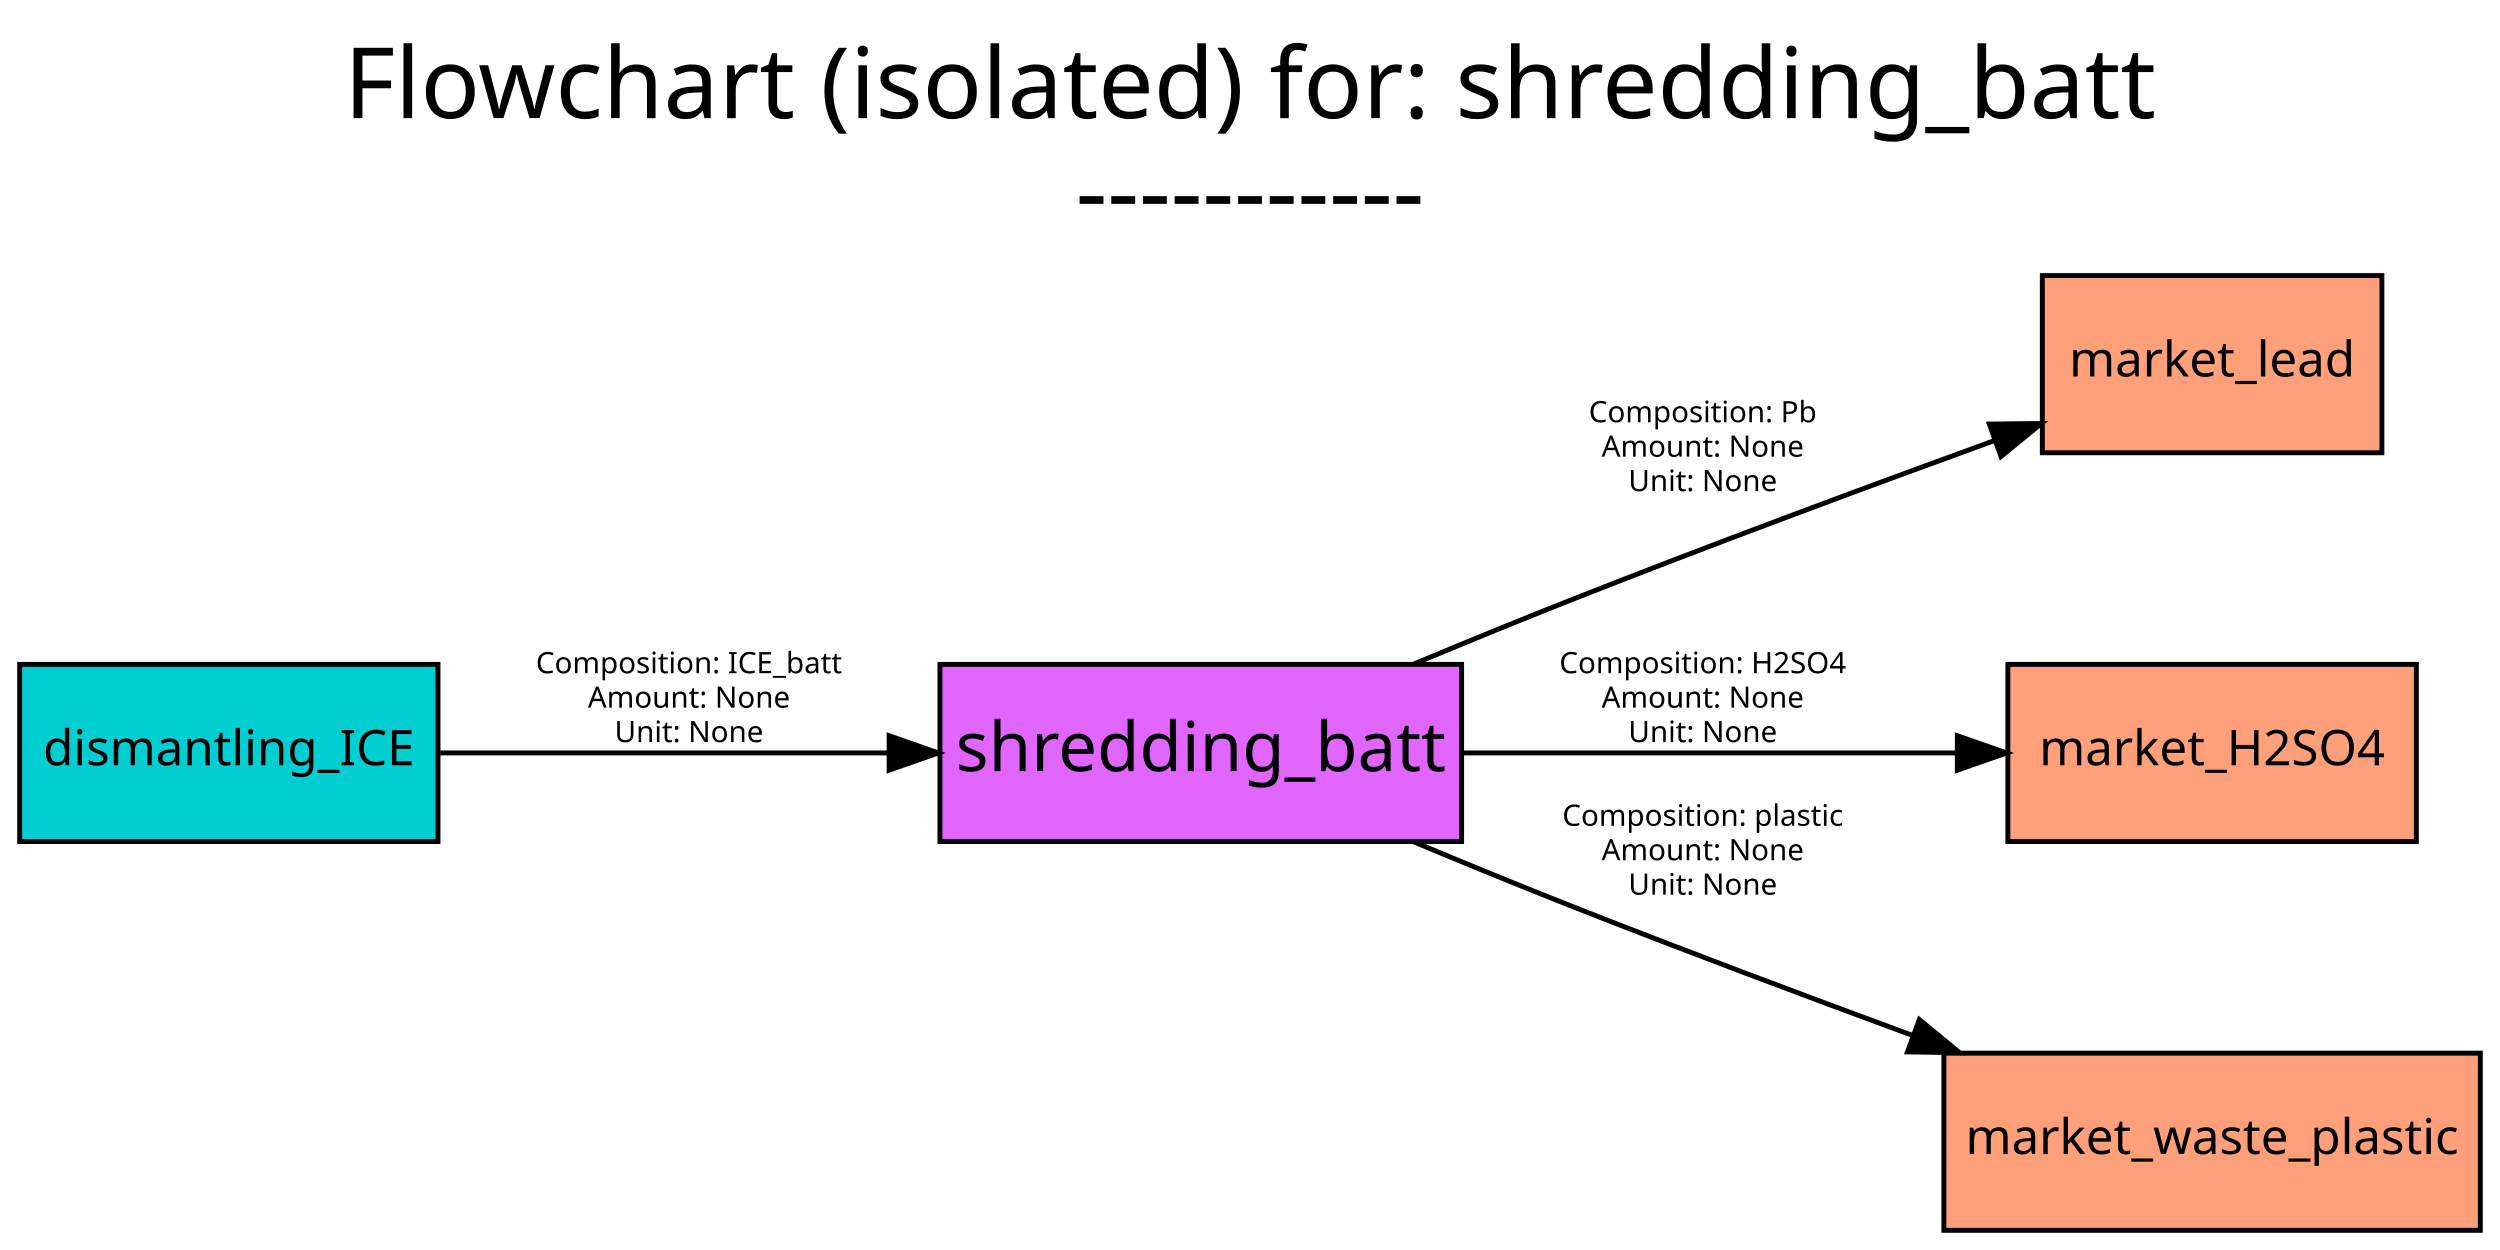
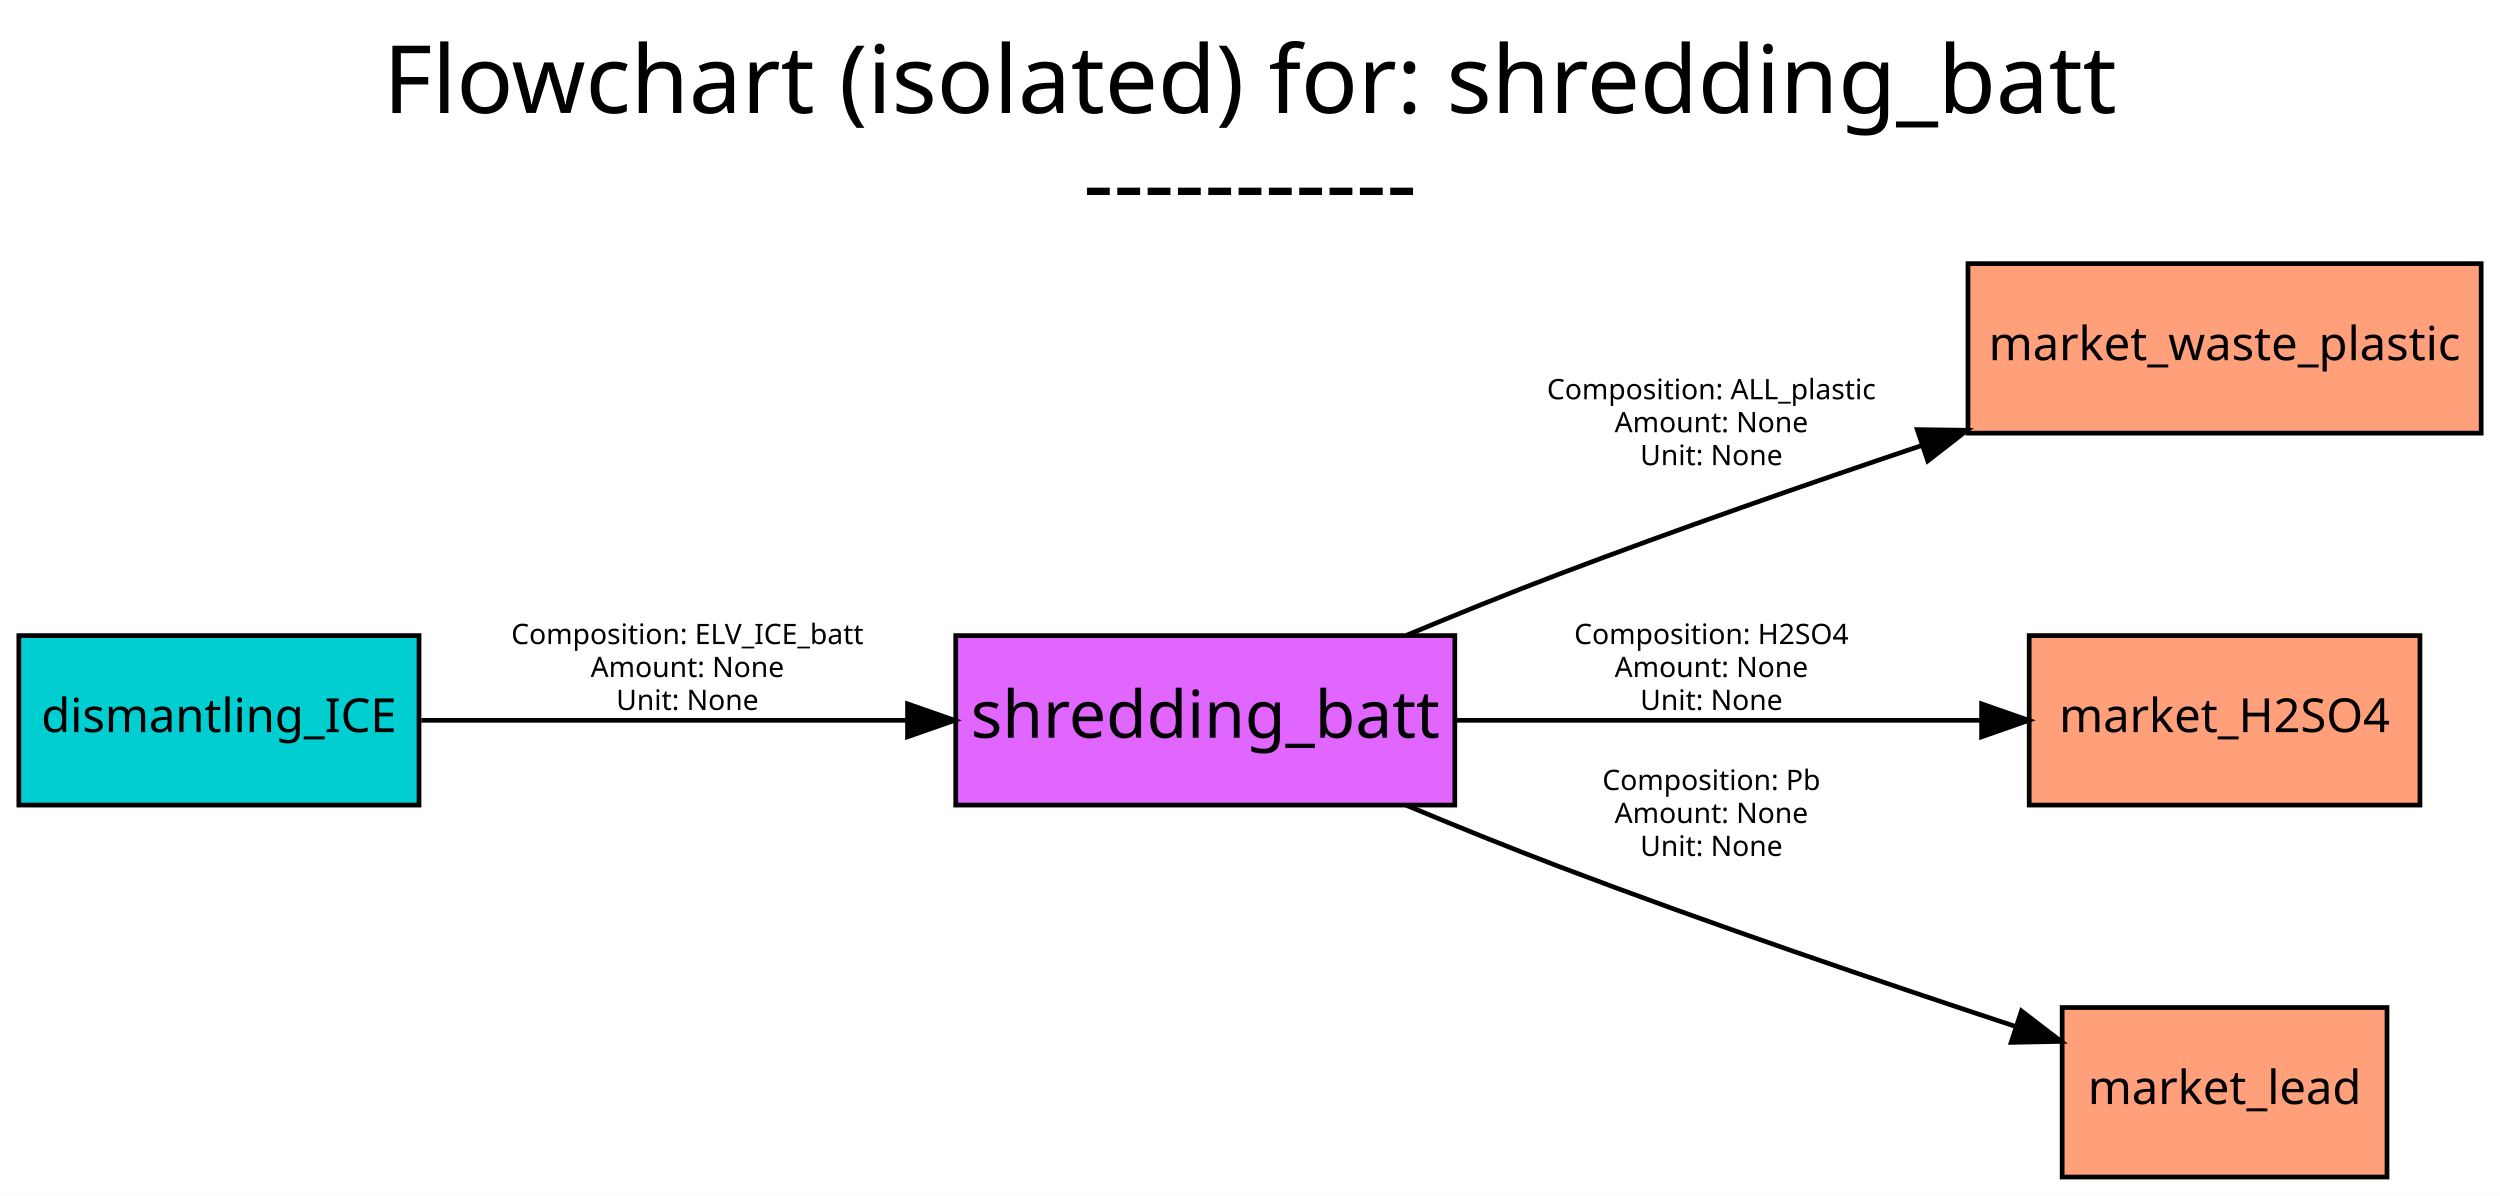
- <svg xmlns="http://www.w3.org/2000/svg" width="508pt" height="254pt" viewBox="0.00 0.00 508.00 254.00">
+ <svg xmlns="http://www.w3.org/2000/svg" width="531pt" height="254pt" viewBox="0.00 0.00 531.00 254.00">
  <g id="graph0" class="graph" transform="scale(1 1) rotate(0) translate(4 250)">
-     <polygon fill="white" stroke="transparent" points="-4,4 -4,-250 504,-250 504,4 -4,4" />
-     <text text-anchor="middle" x="250" y="-226" font-family="Cabin" font-size="20.00">Flowchart (isolated) for: shredding_batt</text>
-     <text text-anchor="middle" x="250" y="-204" font-family="Cabin" font-size="20.00">-----------</text>
+     <polygon fill="white" stroke="transparent" points="-4,4 -4,-250 527,-250 527,4 -4,4" />
+     <text text-anchor="middle" x="261.5" y="-226" font-family="Cabin" font-size="20.00">Flowchart (isolated) for: shredding_batt</text>
+     <text text-anchor="middle" x="261.5" y="-204" font-family="Cabin" font-size="20.00">-----------</text>
    <g id="node1" class="node">
-       <polygon fill="#e066ff" stroke="black" points="293,-115 187,-115 187,-79 293,-79 293,-115" />
-       <text text-anchor="middle" x="240" y="-93.3" font-family="Cabin" font-size="14.00">shredding_batt</text>
+       <polygon fill="#e066ff" stroke="black" points="305,-115 199,-115 199,-79 305,-79 305,-115" />
+       <text text-anchor="middle" x="252" y="-93.3" font-family="Cabin" font-size="14.00">shredding_batt</text>
    </g>
    <g id="node3" class="node">
-       <polygon fill="#ffa07a" stroke="black" points="480,-194 411,-194 411,-158 480,-158 480,-194" />
-       <text text-anchor="middle" x="445.5" y="-173.5" font-family="Cabin" font-size="10.00">market_lead</text>
+       <polygon fill="#ffa07a" stroke="black" points="523,-194 414,-194 414,-158 523,-158 523,-194" />
+       <text text-anchor="middle" x="468.5" y="-173.5" font-family="Cabin" font-size="10.00">market_waste_plastic</text>
    </g>
    <g id="edge2" class="edge">
-       <path fill="none" stroke="black" d="M283.14,-115.01C293.52,-119.35 304.63,-123.91 315,-128 343.55,-139.27 375.93,-151.27 401.17,-160.45" />
-       <polygon fill="black" stroke="black" points="400.22,-163.83 410.81,-163.95 402.61,-157.25 400.22,-163.83" />
-       <text text-anchor="middle" x="342" y="-164.2" font-family="Cabin" font-size="6.00">Composition: Pb</text>
-       <text text-anchor="middle" x="342" y="-157.2" font-family="Cabin" font-size="6.00">Amount: None </text>
-       <text text-anchor="middle" x="342" y="-150.2" font-family="Cabin" font-size="6.00">Unit: None</text>
+       <path fill="none" stroke="black" d="M294.68,-115.04C305.17,-119.42 316.45,-123.99 327,-128 351.99,-137.49 379.79,-147.17 404.03,-155.33" />
+       <polygon fill="black" stroke="black" points="403.23,-158.75 413.82,-158.61 405.45,-152.11 403.23,-158.75" />
+       <text text-anchor="middle" x="359.5" y="-165.2" font-family="Cabin" font-size="6.00">Composition: ALL_plastic</text>
+       <text text-anchor="middle" x="359.5" y="-158.2" font-family="Cabin" font-size="6.00">Amount: None </text>
+       <text text-anchor="middle" x="359.5" y="-151.2" font-family="Cabin" font-size="6.00">Unit: None</text>
    </g>
    <g id="node4" class="node">
-       <polygon fill="#ffa07a" stroke="black" points="487,-115 404,-115 404,-79 487,-79 487,-115" />
-       <text text-anchor="middle" x="445.5" y="-94.5" font-family="Cabin" font-size="10.00">market_H2SO4</text>
+       <polygon fill="#ffa07a" stroke="black" points="510,-115 427,-115 427,-79 510,-79 510,-115" />
+       <text text-anchor="middle" x="468.5" y="-94.5" font-family="Cabin" font-size="10.00">market_H2SO4</text>
    </g>
    <g id="edge3" class="edge">
-       <path fill="none" stroke="black" d="M293.14,-97C324.04,-97 363.01,-97 393.67,-97" />
-       <polygon fill="black" stroke="black" points="393.73,-100.5 403.73,-97 393.73,-93.5 393.73,-100.5" />
-       <text text-anchor="middle" x="342" y="-113.2" font-family="Cabin" font-size="6.00">Composition: H2SO4</text>
-       <text text-anchor="middle" x="342" y="-106.2" font-family="Cabin" font-size="6.00">Amount: None </text>
-       <text text-anchor="middle" x="342" y="-99.2" font-family="Cabin" font-size="6.00">Unit: None</text>
+       <path fill="none" stroke="black" d="M305.2,-97C339.14,-97 383.17,-97 416.8,-97" />
+       <polygon fill="black" stroke="black" points="416.89,-100.5 426.89,-97 416.89,-93.5 416.89,-100.5" />
+       <text text-anchor="middle" x="359.5" y="-113.2" font-family="Cabin" font-size="6.00">Composition: H2SO4</text>
+       <text text-anchor="middle" x="359.5" y="-106.2" font-family="Cabin" font-size="6.00">Amount: None </text>
+       <text text-anchor="middle" x="359.5" y="-99.2" font-family="Cabin" font-size="6.00">Unit: None</text>
    </g>
    <g id="node5" class="node">
-       <polygon fill="#ffa07a" stroke="black" points="500,-36 391,-36 391,0 500,0 500,-36" />
-       <text text-anchor="middle" x="445.5" y="-15.5" font-family="Cabin" font-size="10.00">market_waste_plastic</text>
+       <polygon fill="#ffa07a" stroke="black" points="503,-36 434,-36 434,0 503,0 503,-36" />
+       <text text-anchor="middle" x="468.5" y="-15.5" font-family="Cabin" font-size="10.00">market_lead</text>
    </g>
    <g id="edge4" class="edge">
-       <path fill="none" stroke="black" d="M283.14,-78.99C293.52,-74.65 304.63,-70.09 315,-66 337.63,-57.07 362.67,-47.68 384.65,-39.59" />
-       <polygon fill="black" stroke="black" points="386.01,-42.82 394.19,-36.09 383.6,-36.25 386.01,-42.82" />
-       <text text-anchor="middle" x="342" y="-82.2" font-family="Cabin" font-size="6.00">Composition: plastic</text>
-       <text text-anchor="middle" x="342" y="-75.2" font-family="Cabin" font-size="6.00">Amount: None </text>
-       <text text-anchor="middle" x="342" y="-68.2" font-family="Cabin" font-size="6.00">Unit: None</text>
+       <path fill="none" stroke="black" d="M294.68,-78.96C305.17,-74.58 316.45,-70.01 327,-66 359.19,-53.77 396.05,-41.24 423.93,-32.04" />
+       <polygon fill="black" stroke="black" points="425.36,-35.26 433.77,-28.81 423.18,-28.6 425.36,-35.26" />
+       <text text-anchor="middle" x="359.5" y="-82.2" font-family="Cabin" font-size="6.00">Composition: Pb</text>
+       <text text-anchor="middle" x="359.5" y="-75.2" font-family="Cabin" font-size="6.00">Amount: None </text>
+       <text text-anchor="middle" x="359.5" y="-68.2" font-family="Cabin" font-size="6.00">Unit: None</text>
    </g>
    <g id="node2" class="node">
      <polygon fill="darkturquoise" stroke="black" points="85,-115 0,-115 0,-79 85,-79 85,-115" />
      <text text-anchor="middle" x="42.5" y="-94.5" font-family="Cabin" font-size="10.00">dismantling_ICE</text>
    </g>
    <g id="edge1" class="edge">
-       <path fill="none" stroke="black" d="M85.44,-97C111.94,-97 146.66,-97 176.38,-97" />
-       <polygon fill="black" stroke="black" points="176.67,-100.5 186.67,-97 176.67,-93.5 176.67,-100.5" />
-       <text text-anchor="middle" x="136" y="-113.2" font-family="Cabin" font-size="6.00">Composition: ICE_batt</text>
-       <text text-anchor="middle" x="136" y="-106.2" font-family="Cabin" font-size="6.00">Amount: None </text>
-       <text text-anchor="middle" x="136" y="-99.2" font-family="Cabin" font-size="6.00">Unit: None</text>
+       <path fill="none" stroke="black" d="M85.49,-97C115.11,-97 155.29,-97 188.64,-97" />
+       <polygon fill="black" stroke="black" points="188.76,-100.5 198.76,-97 188.76,-93.5 188.76,-100.5" />
+       <text text-anchor="middle" x="142" y="-113.2" font-family="Cabin" font-size="6.00">Composition: ELV_ICE_batt</text>
+       <text text-anchor="middle" x="142" y="-106.2" font-family="Cabin" font-size="6.00">Amount: None </text>
+       <text text-anchor="middle" x="142" y="-99.2" font-family="Cabin" font-size="6.00">Unit: None</text>
    </g>
  </g>
</svg>
